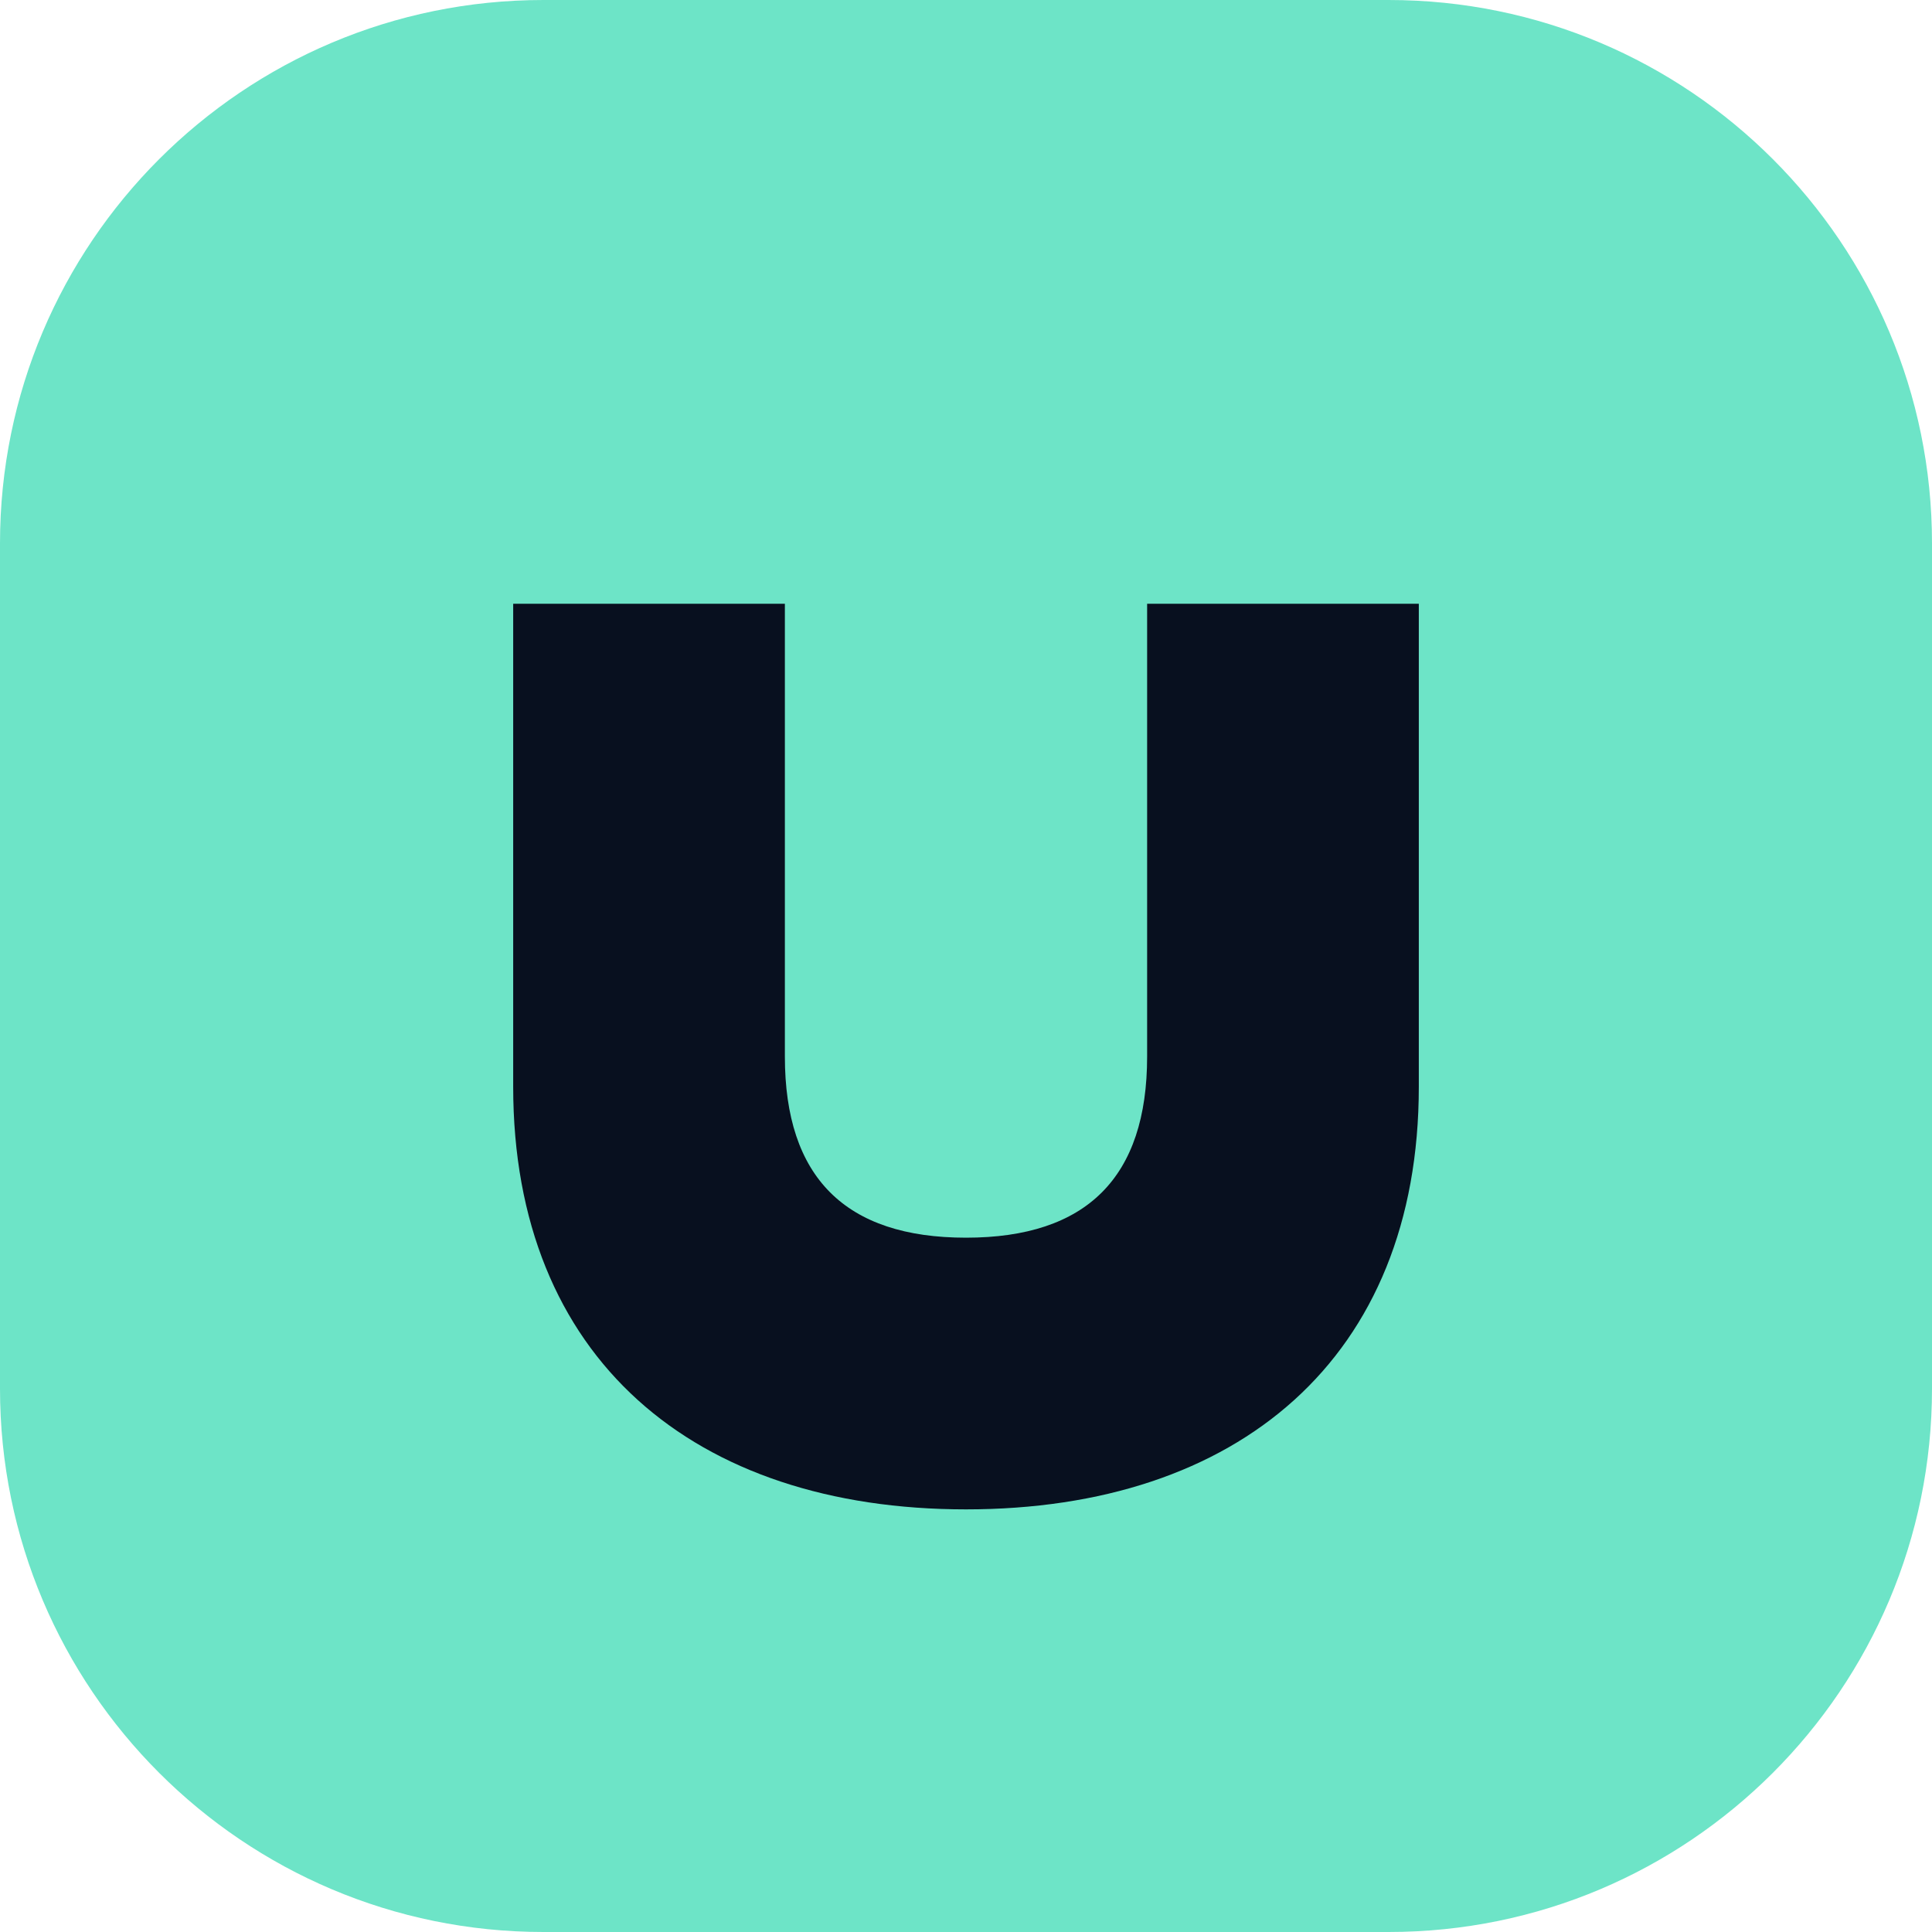
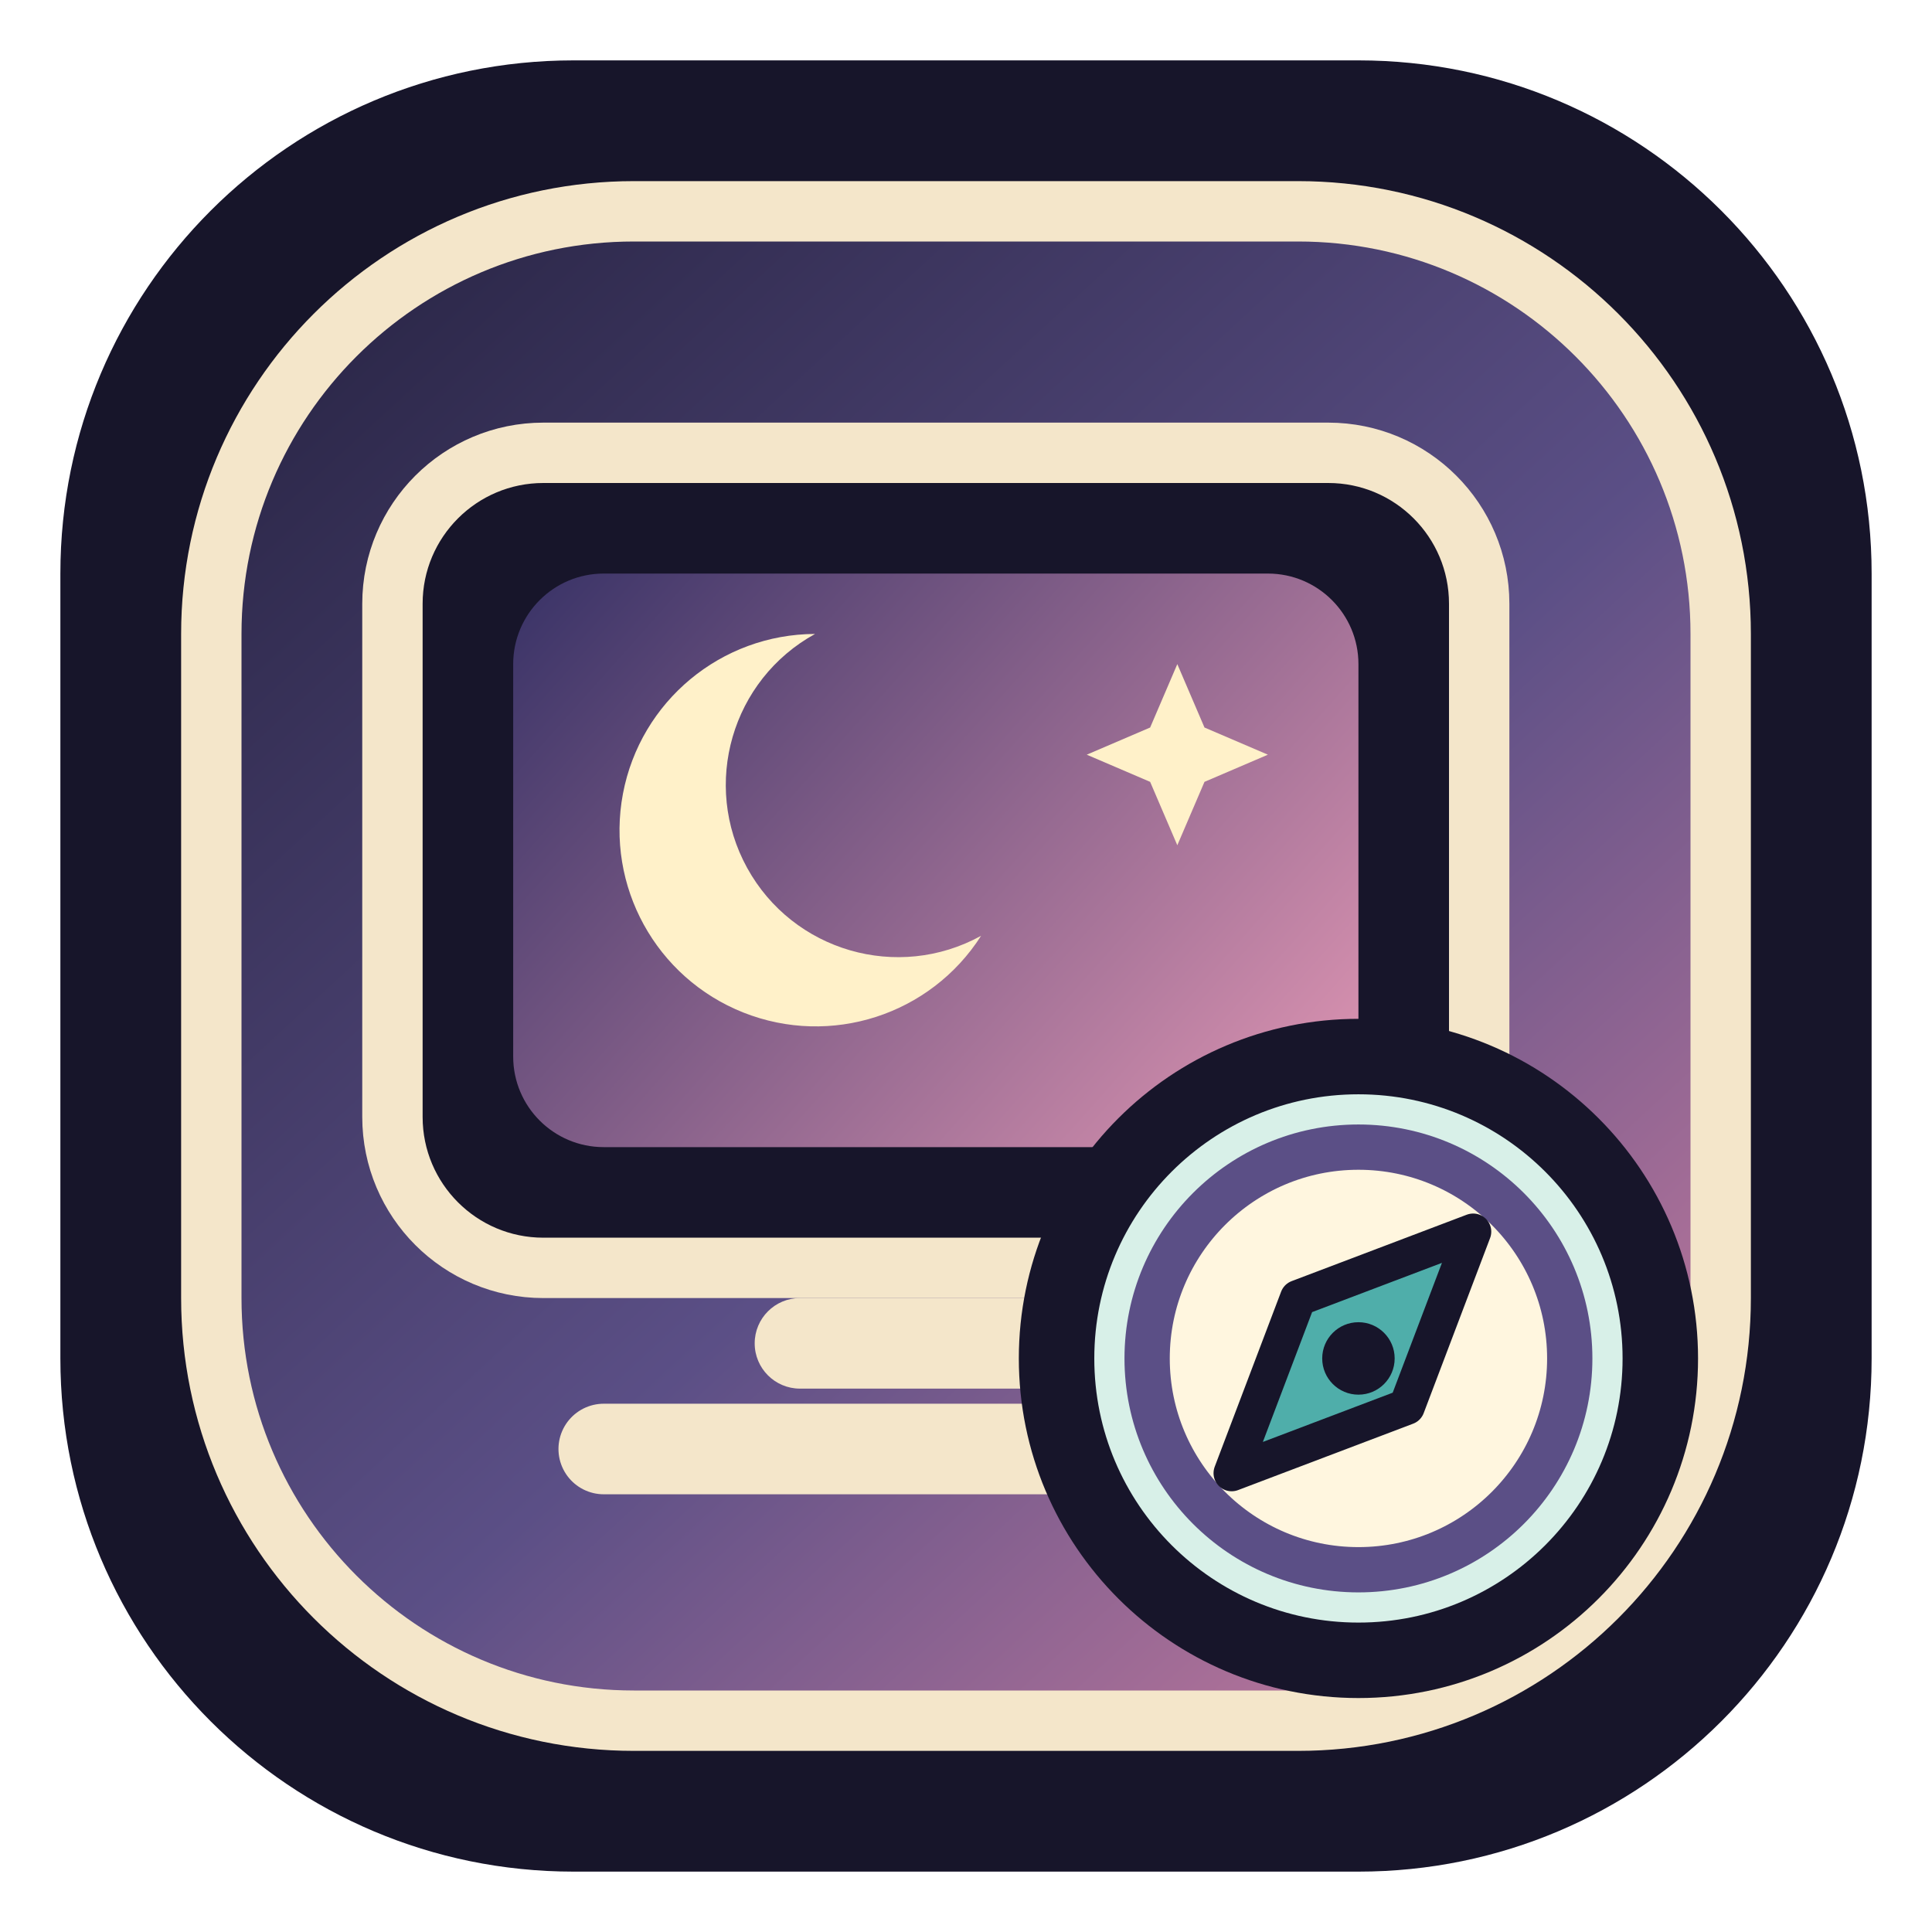
- <svg xmlns="http://www.w3.org/2000/svg" viewBox="0 0 64 64">
-   <rect width="64" height="64" rx="18" fill="#6de4c7" />
-   <path d="M17 20h9v15c0 4 2 6 6 6s6-2 6-6V20h9v16c0 9-6 14-15 14s-15-5-15-14V20Z" fill="#08101f" />
+ <svg xmlns="http://www.w3.org/2000/svg" viewBox="0 0 64 64" role="img" aria-label="PC Upgrade Scout">
+   <defs>
+     <linearGradient id="bg" x1="8" y1="6" x2="56" y2="58" gradientUnits="userSpaceOnUse">
+       <stop stop-color="#24213f" />
+       <stop offset="0.55" stop-color="#5b4f86" />
+       <stop offset="1" stop-color="#d782a2" />
+     </linearGradient>
+     <linearGradient id="screen" x1="17" y1="17" x2="45" y2="42" gradientUnits="userSpaceOnUse">
+       <stop stop-color="#312e63" />
+       <stop offset="1" stop-color="#ef9fba" />
+     </linearGradient>
+   </defs>
+   <rect x="2" y="2" width="60" height="60" rx="17" fill="#17152a" />
+   <rect x="7" y="7" width="50" height="50" rx="14" fill="url(#bg)" stroke="#f4e6ca" stroke-width="2" />
+   <rect x="13" y="15" width="36" height="27" rx="5" fill="#17152a" stroke="#f4e6ca" stroke-width="2" />
+   <rect x="17" y="19" width="28" height="19" rx="3" fill="url(#screen)" />
+   <path d="M27 21a6.5 6.5 0 1 0 5.5 10A5.5 5.5 0 1 1 27 21Z" fill="#fff1c9" />
+   <path d="m39 22 .9 2.1L42 25l-2.1.9L39 28l-.9-2.1L36 25l2.1-.9L39 22Z" fill="#fff1c9" />
+   <rect x="25" y="43" width="12" height="3" rx="1.5" fill="#f4e6ca" />
+   <path d="M20 48h22" stroke="#f4e6ca" stroke-width="3" stroke-linecap="round" />
+   <circle cx="45" cy="45" r="10" fill="#d8f0e8" stroke="#17152a" stroke-width="2.5" />
+   <circle cx="45" cy="45" r="7" fill="#fff6df" stroke="#5b4f86" stroke-width="1.5" />
+   <path d="m48.8 40.8-2.2 5.8-5.8 2.2 2.2-5.8 5.8-2.2Z" fill="#4faeaa" stroke="#17152a" stroke-width="1.2" stroke-linejoin="round" />
+   <circle cx="45" cy="45" r="1.2" fill="#17152a" />
</svg>
